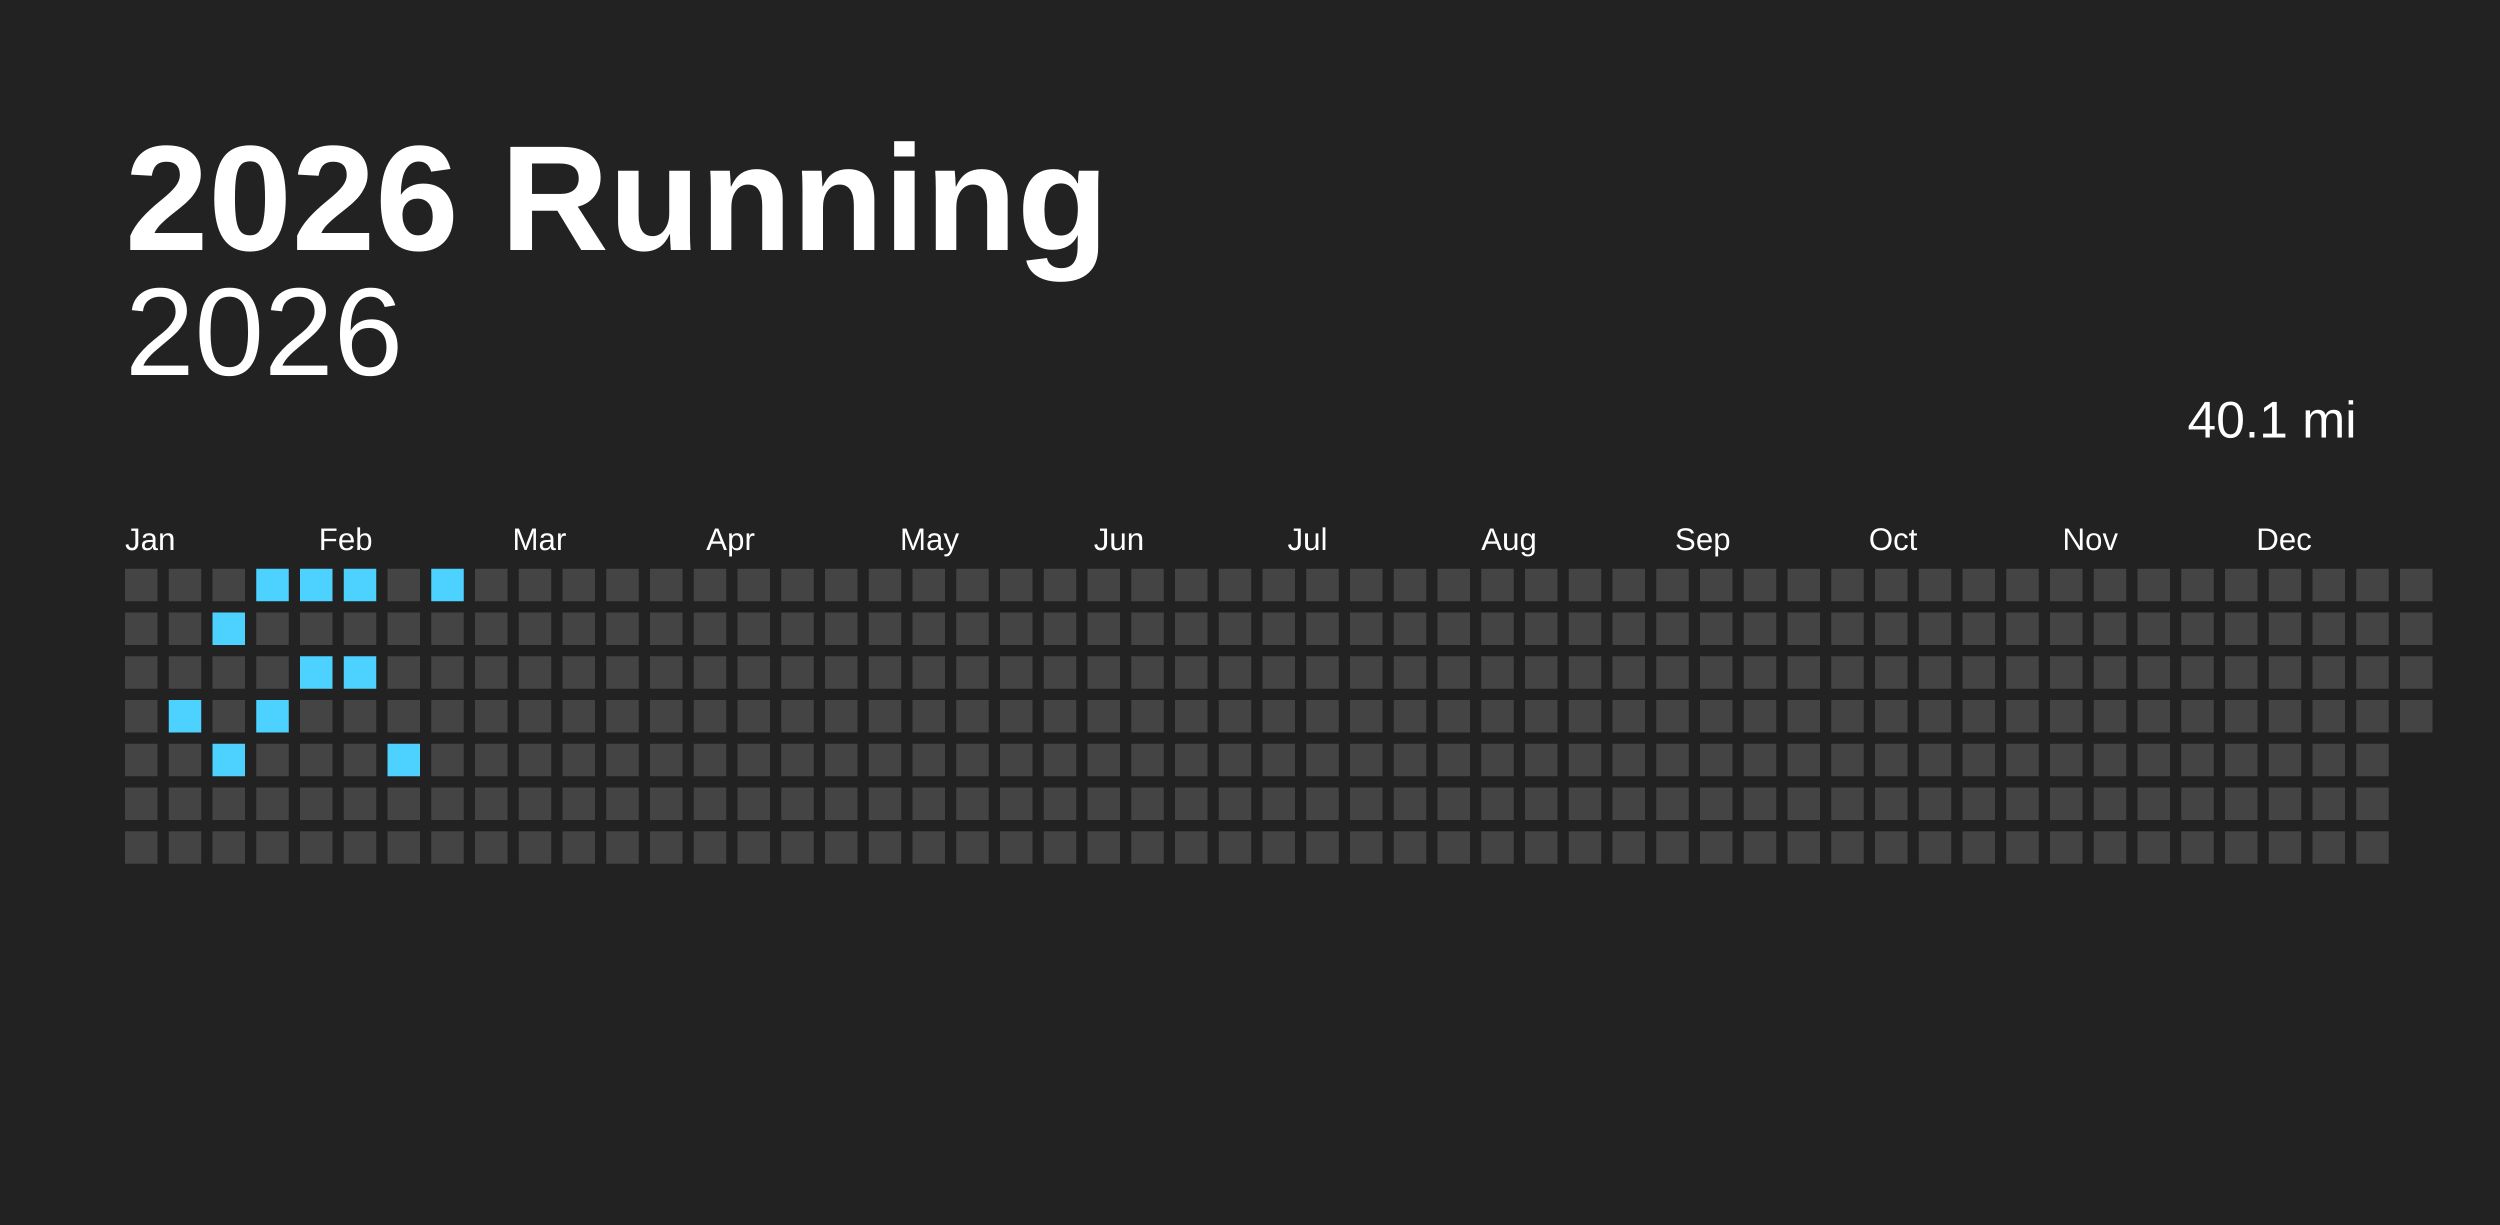
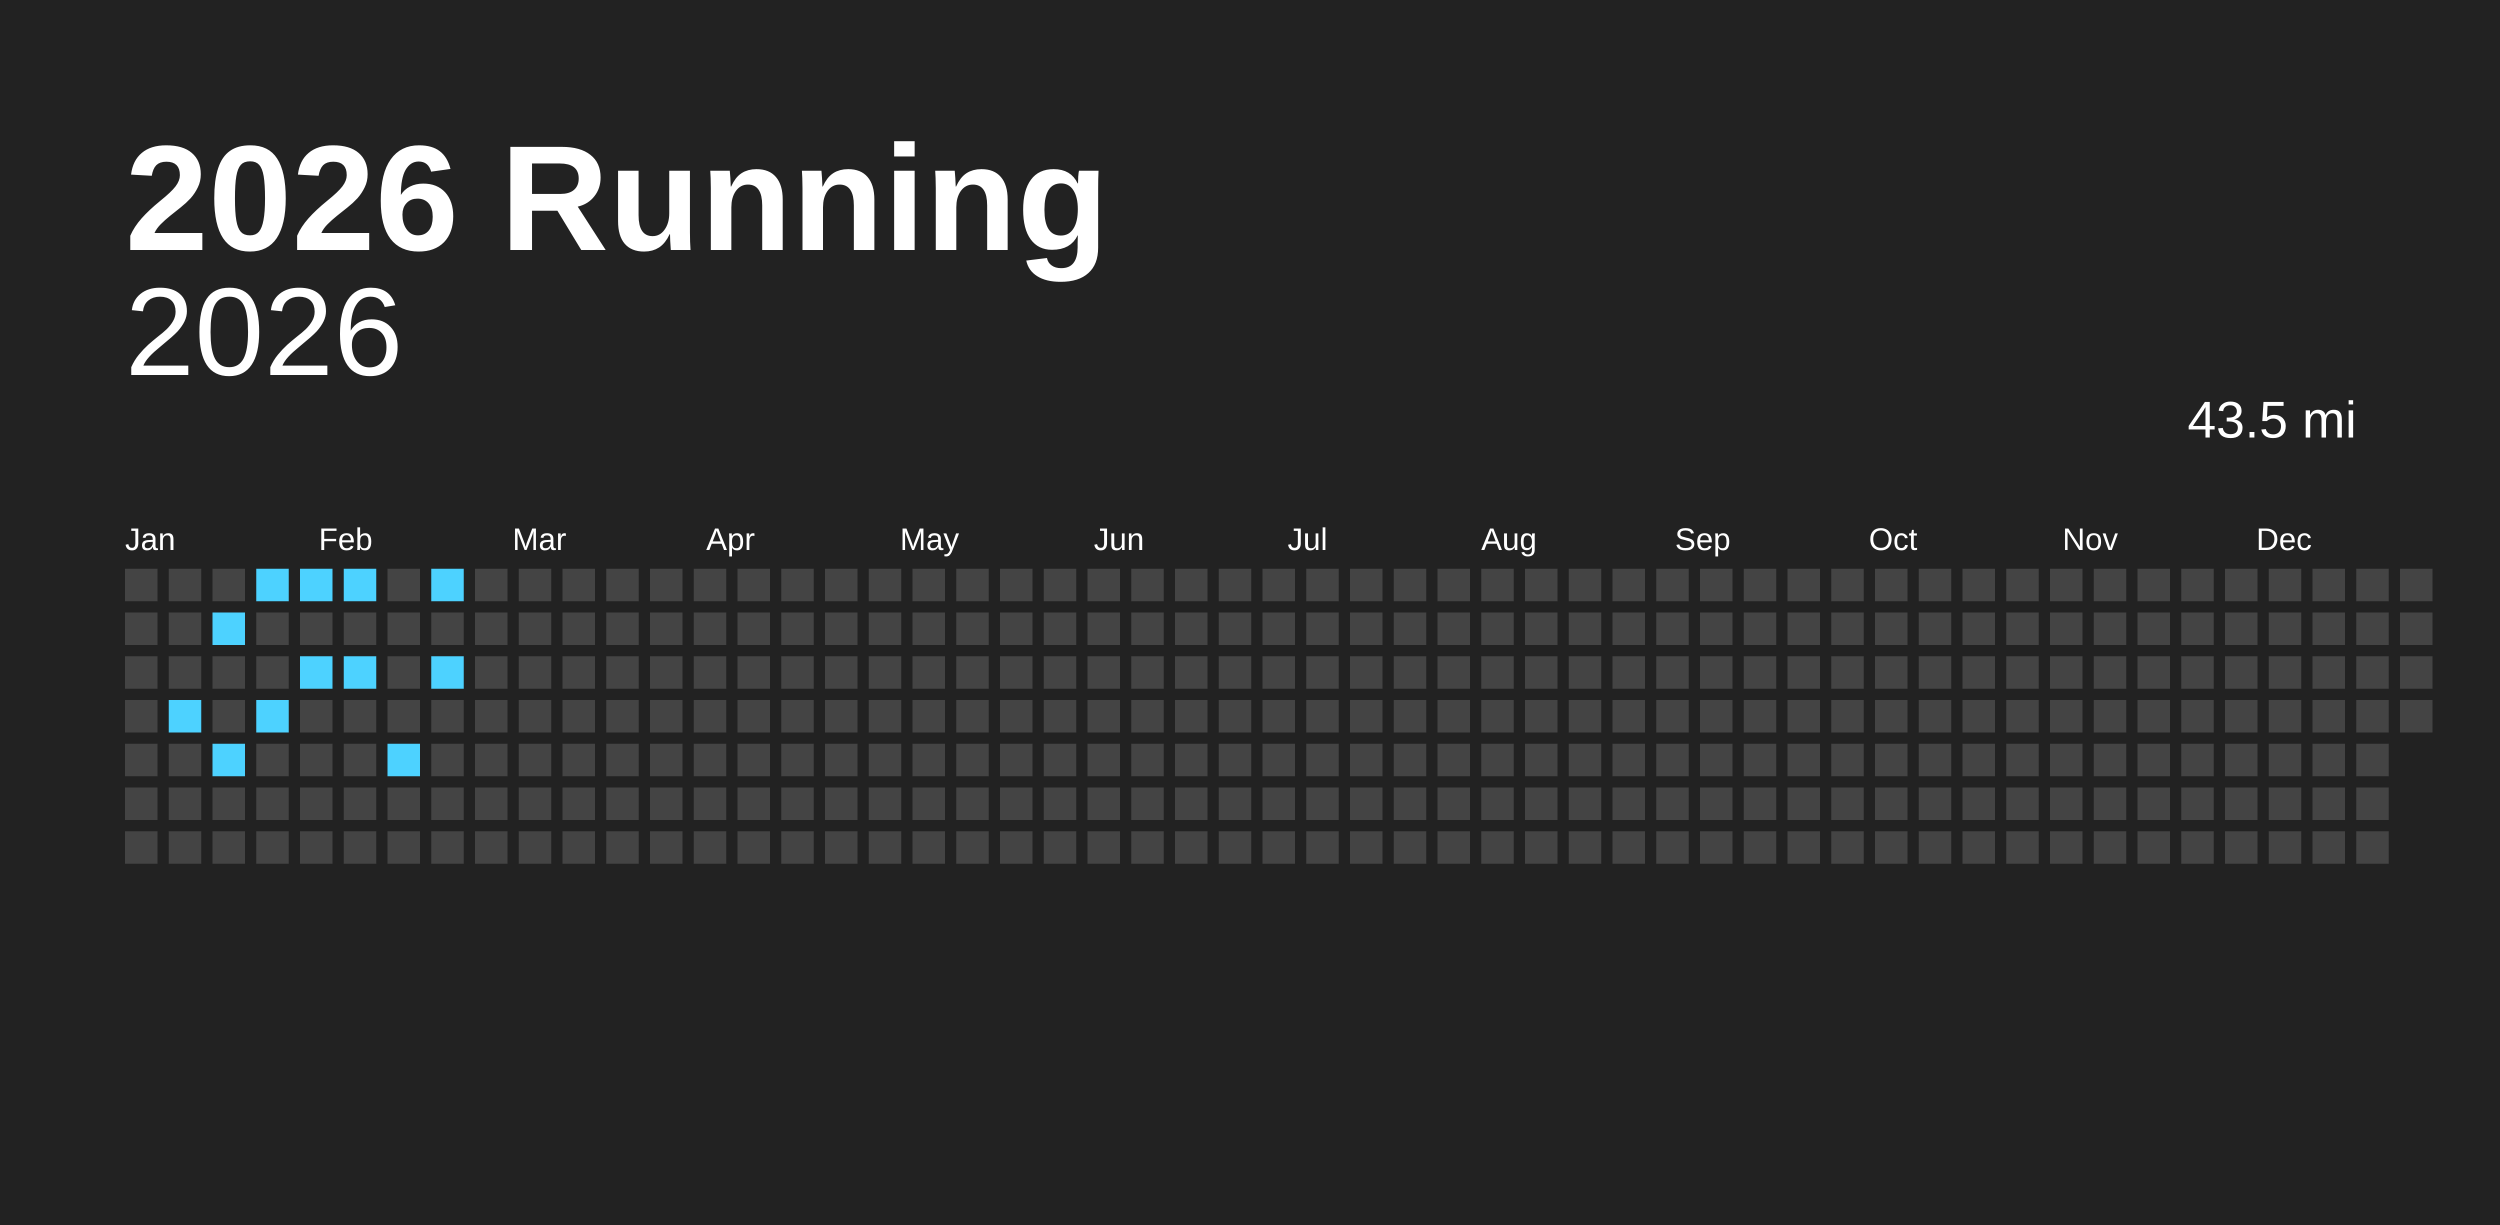
<svg xmlns="http://www.w3.org/2000/svg" baseProfile="full" height="98mm" version="1.1" viewBox="0,0,200,98" width="200mm">
  <defs />
  <rect fill="#222222" height="98" width="200" x="0" y="0" />
  <text fill="#FFFFFF" style="font-size:12px; font-family:Arial; font-weight:bold;" x="10" y="20">2026 Running</text>
  <text alignment-baseline="hanging" fill="#FFFFFF" style="font-size:10.0px; font-family:Arial;" x="10" y="30">2026</text>
-   <text alignment-baseline="hanging" fill="#FFFFFF" style="font-size:4.125px; font-family:Arial;" x="175" y="35">40.1 mi</text>
+   <text alignment-baseline="hanging" fill="#FFFFFF" style="font-size:4.125px; font-family:Arial;" x="175" y="35">43.5 mi</text>
  <text fill="#FFFFFF" style="font-size:2.5px; font-family:Arial" x="10.0" y="44">Jan</text>
  <text fill="#FFFFFF" style="font-size:2.5px; font-family:Arial" x="25.5" y="44">Feb</text>
  <text fill="#FFFFFF" style="font-size:2.5px; font-family:Arial" x="41.0" y="44">Mar</text>
  <text fill="#FFFFFF" style="font-size:2.5px; font-family:Arial" x="56.5" y="44">Apr</text>
  <text fill="#FFFFFF" style="font-size:2.5px; font-family:Arial" x="72.0" y="44">May</text>
  <text fill="#FFFFFF" style="font-size:2.5px; font-family:Arial" x="87.5" y="44">Jun</text>
  <text fill="#FFFFFF" style="font-size:2.5px; font-family:Arial" x="103.0" y="44">Jul</text>
  <text fill="#FFFFFF" style="font-size:2.5px; font-family:Arial" x="118.5" y="44">Aug</text>
  <text fill="#FFFFFF" style="font-size:2.5px; font-family:Arial" x="134.0" y="44">Sep</text>
  <text fill="#FFFFFF" style="font-size:2.5px; font-family:Arial" x="149.5" y="44">Oct</text>
  <text fill="#FFFFFF" style="font-size:2.5px; font-family:Arial" x="165.0" y="44">Nov</text>
  <text fill="#FFFFFF" style="font-size:2.5px; font-family:Arial" x="180.5" y="44">Dec</text>
  <rect fill="#444444" height="2.6" width="2.6" x="10.0" y="45.5" />
  <rect fill="#444444" height="2.6" width="2.6" x="10.0" y="49.0" />
  <rect fill="#444444" height="2.6" width="2.6" x="10.0" y="52.5" />
  <rect fill="#444444" height="2.6" width="2.6" x="10.0" y="56.0" />
  <rect fill="#444444" height="2.6" width="2.6" x="10.0" y="59.5" />
  <rect fill="#444444" height="2.6" width="2.6" x="10.0" y="63.0" />
  <rect fill="#444444" height="2.6" width="2.6" x="10.0" y="66.5" />
  <rect fill="#444444" height="2.6" width="2.6" x="13.5" y="45.5" />
  <rect fill="#444444" height="2.6" width="2.6" x="13.5" y="49.0" />
  <rect fill="#444444" height="2.6" width="2.6" x="13.5" y="52.5" />
  <rect fill="#4dd2ff" height="2.6" width="2.6" x="13.5" y="56.0" />
  <rect fill="#444444" height="2.6" width="2.6" x="13.5" y="59.5" />
  <rect fill="#444444" height="2.6" width="2.6" x="13.5" y="63.0" />
  <rect fill="#444444" height="2.6" width="2.6" x="13.5" y="66.5" />
  <rect fill="#444444" height="2.6" width="2.6" x="17.0" y="45.5" />
  <rect fill="#4dd2ff" height="2.6" width="2.6" x="17.0" y="49.0" />
  <rect fill="#444444" height="2.6" width="2.6" x="17.0" y="52.5" />
  <rect fill="#444444" height="2.6" width="2.6" x="17.0" y="56.0" />
  <rect fill="#4dd2ff" height="2.6" width="2.6" x="17.0" y="59.5" />
  <rect fill="#444444" height="2.6" width="2.6" x="17.0" y="63.0" />
  <rect fill="#444444" height="2.6" width="2.6" x="17.0" y="66.5" />
  <rect fill="#4dd2ff" height="2.6" width="2.6" x="20.5" y="45.5" />
  <rect fill="#444444" height="2.6" width="2.6" x="20.5" y="49.0" />
  <rect fill="#444444" height="2.6" width="2.6" x="20.5" y="52.5" />
  <rect fill="#4dd2ff" height="2.6" width="2.6" x="20.5" y="56.0" />
  <rect fill="#444444" height="2.6" width="2.6" x="20.5" y="59.5" />
  <rect fill="#444444" height="2.6" width="2.6" x="20.5" y="63.0" />
  <rect fill="#444444" height="2.6" width="2.6" x="20.5" y="66.5" />
  <rect fill="#4dd2ff" height="2.6" width="2.6" x="24.0" y="45.5" />
  <rect fill="#444444" height="2.6" width="2.6" x="24.0" y="49.0" />
  <rect fill="#4dd2ff" height="2.6" width="2.6" x="24.0" y="52.5" />
  <rect fill="#444444" height="2.6" width="2.6" x="24.0" y="56.0" />
  <rect fill="#444444" height="2.6" width="2.6" x="24.0" y="59.5" />
  <rect fill="#444444" height="2.6" width="2.6" x="24.0" y="63.0" />
  <rect fill="#444444" height="2.6" width="2.6" x="24.0" y="66.5" />
  <rect fill="#4dd2ff" height="2.6" width="2.6" x="27.5" y="45.5" />
  <rect fill="#444444" height="2.6" width="2.6" x="27.5" y="49.0" />
  <rect fill="#4dd2ff" height="2.6" width="2.6" x="27.5" y="52.5" />
  <rect fill="#444444" height="2.6" width="2.6" x="27.5" y="56.0" />
  <rect fill="#444444" height="2.6" width="2.6" x="27.5" y="59.5" />
  <rect fill="#444444" height="2.6" width="2.6" x="27.5" y="63.0" />
  <rect fill="#444444" height="2.6" width="2.6" x="27.5" y="66.5" />
  <rect fill="#444444" height="2.6" width="2.6" x="31.0" y="45.5" />
  <rect fill="#444444" height="2.6" width="2.6" x="31.0" y="49.0" />
  <rect fill="#444444" height="2.6" width="2.6" x="31.0" y="52.5" />
  <rect fill="#444444" height="2.6" width="2.6" x="31.0" y="56.0" />
  <rect fill="#4dd2ff" height="2.6" width="2.6" x="31.0" y="59.5" />
  <rect fill="#444444" height="2.6" width="2.6" x="31.0" y="63.0" />
  <rect fill="#444444" height="2.6" width="2.6" x="31.0" y="66.5" />
  <rect fill="#4dd2ff" height="2.6" width="2.6" x="34.5" y="45.5" />
  <rect fill="#444444" height="2.6" width="2.6" x="34.5" y="49.0" />
-   <rect fill="#444444" height="2.6" width="2.6" x="34.5" y="52.5" />
+   <rect fill="#4dd2ff" height="2.6" width="2.6" x="34.5" y="52.5" />
  <rect fill="#444444" height="2.6" width="2.6" x="34.5" y="56.0" />
  <rect fill="#444444" height="2.6" width="2.6" x="34.5" y="59.5" />
  <rect fill="#444444" height="2.6" width="2.6" x="34.5" y="63.0" />
  <rect fill="#444444" height="2.6" width="2.6" x="34.5" y="66.5" />
  <rect fill="#444444" height="2.6" width="2.6" x="38.0" y="45.5" />
  <rect fill="#444444" height="2.6" width="2.6" x="38.0" y="49.0" />
  <rect fill="#444444" height="2.6" width="2.6" x="38.0" y="52.5" />
  <rect fill="#444444" height="2.6" width="2.6" x="38.0" y="56.0" />
  <rect fill="#444444" height="2.6" width="2.6" x="38.0" y="59.5" />
  <rect fill="#444444" height="2.6" width="2.6" x="38.0" y="63.0" />
  <rect fill="#444444" height="2.6" width="2.6" x="38.0" y="66.5" />
  <rect fill="#444444" height="2.6" width="2.6" x="41.5" y="45.5" />
  <rect fill="#444444" height="2.6" width="2.6" x="41.5" y="49.0" />
  <rect fill="#444444" height="2.6" width="2.6" x="41.5" y="52.5" />
  <rect fill="#444444" height="2.6" width="2.6" x="41.5" y="56.0" />
  <rect fill="#444444" height="2.6" width="2.6" x="41.5" y="59.5" />
  <rect fill="#444444" height="2.6" width="2.6" x="41.5" y="63.0" />
  <rect fill="#444444" height="2.6" width="2.6" x="41.5" y="66.5" />
  <rect fill="#444444" height="2.6" width="2.6" x="45.0" y="45.5" />
  <rect fill="#444444" height="2.6" width="2.6" x="45.0" y="49.0" />
  <rect fill="#444444" height="2.6" width="2.6" x="45.0" y="52.5" />
  <rect fill="#444444" height="2.6" width="2.6" x="45.0" y="56.0" />
  <rect fill="#444444" height="2.6" width="2.6" x="45.0" y="59.5" />
  <rect fill="#444444" height="2.6" width="2.6" x="45.0" y="63.0" />
  <rect fill="#444444" height="2.6" width="2.6" x="45.0" y="66.5" />
  <rect fill="#444444" height="2.6" width="2.6" x="48.5" y="45.5" />
  <rect fill="#444444" height="2.6" width="2.6" x="48.5" y="49.0" />
  <rect fill="#444444" height="2.6" width="2.6" x="48.5" y="52.5" />
  <rect fill="#444444" height="2.6" width="2.6" x="48.5" y="56.0" />
  <rect fill="#444444" height="2.6" width="2.6" x="48.5" y="59.5" />
  <rect fill="#444444" height="2.6" width="2.6" x="48.5" y="63.0" />
  <rect fill="#444444" height="2.6" width="2.6" x="48.5" y="66.5" />
  <rect fill="#444444" height="2.6" width="2.6" x="52.0" y="45.5" />
  <rect fill="#444444" height="2.6" width="2.6" x="52.0" y="49.0" />
  <rect fill="#444444" height="2.6" width="2.6" x="52.0" y="52.5" />
  <rect fill="#444444" height="2.6" width="2.6" x="52.0" y="56.0" />
  <rect fill="#444444" height="2.6" width="2.6" x="52.0" y="59.5" />
  <rect fill="#444444" height="2.6" width="2.6" x="52.0" y="63.0" />
  <rect fill="#444444" height="2.6" width="2.6" x="52.0" y="66.5" />
  <rect fill="#444444" height="2.6" width="2.6" x="55.5" y="45.5" />
  <rect fill="#444444" height="2.6" width="2.6" x="55.5" y="49.0" />
  <rect fill="#444444" height="2.6" width="2.6" x="55.5" y="52.5" />
  <rect fill="#444444" height="2.6" width="2.6" x="55.5" y="56.0" />
  <rect fill="#444444" height="2.6" width="2.6" x="55.5" y="59.5" />
  <rect fill="#444444" height="2.6" width="2.6" x="55.5" y="63.0" />
  <rect fill="#444444" height="2.6" width="2.6" x="55.5" y="66.5" />
  <rect fill="#444444" height="2.6" width="2.6" x="59.0" y="45.5" />
  <rect fill="#444444" height="2.6" width="2.6" x="59.0" y="49.0" />
  <rect fill="#444444" height="2.6" width="2.6" x="59.0" y="52.5" />
  <rect fill="#444444" height="2.6" width="2.6" x="59.0" y="56.0" />
  <rect fill="#444444" height="2.6" width="2.6" x="59.0" y="59.5" />
  <rect fill="#444444" height="2.6" width="2.6" x="59.0" y="63.0" />
  <rect fill="#444444" height="2.6" width="2.6" x="59.0" y="66.5" />
  <rect fill="#444444" height="2.6" width="2.6" x="62.5" y="45.5" />
  <rect fill="#444444" height="2.6" width="2.6" x="62.5" y="49.0" />
  <rect fill="#444444" height="2.6" width="2.6" x="62.5" y="52.5" />
  <rect fill="#444444" height="2.6" width="2.6" x="62.5" y="56.0" />
  <rect fill="#444444" height="2.6" width="2.6" x="62.5" y="59.5" />
  <rect fill="#444444" height="2.6" width="2.6" x="62.5" y="63.0" />
  <rect fill="#444444" height="2.6" width="2.6" x="62.5" y="66.5" />
  <rect fill="#444444" height="2.6" width="2.6" x="66.0" y="45.5" />
  <rect fill="#444444" height="2.6" width="2.6" x="66.0" y="49.0" />
  <rect fill="#444444" height="2.6" width="2.6" x="66.0" y="52.5" />
  <rect fill="#444444" height="2.6" width="2.6" x="66.0" y="56.0" />
  <rect fill="#444444" height="2.6" width="2.6" x="66.0" y="59.5" />
  <rect fill="#444444" height="2.6" width="2.6" x="66.0" y="63.0" />
  <rect fill="#444444" height="2.6" width="2.6" x="66.0" y="66.5" />
  <rect fill="#444444" height="2.6" width="2.6" x="69.5" y="45.5" />
  <rect fill="#444444" height="2.6" width="2.6" x="69.5" y="49.0" />
  <rect fill="#444444" height="2.6" width="2.6" x="69.5" y="52.5" />
  <rect fill="#444444" height="2.6" width="2.6" x="69.5" y="56.0" />
  <rect fill="#444444" height="2.6" width="2.6" x="69.5" y="59.5" />
  <rect fill="#444444" height="2.6" width="2.6" x="69.5" y="63.0" />
  <rect fill="#444444" height="2.6" width="2.6" x="69.5" y="66.5" />
  <rect fill="#444444" height="2.6" width="2.6" x="73.0" y="45.5" />
  <rect fill="#444444" height="2.6" width="2.6" x="73.0" y="49.0" />
  <rect fill="#444444" height="2.6" width="2.6" x="73.0" y="52.5" />
  <rect fill="#444444" height="2.6" width="2.6" x="73.0" y="56.0" />
  <rect fill="#444444" height="2.6" width="2.6" x="73.0" y="59.5" />
  <rect fill="#444444" height="2.6" width="2.6" x="73.0" y="63.0" />
  <rect fill="#444444" height="2.6" width="2.6" x="73.0" y="66.5" />
  <rect fill="#444444" height="2.6" width="2.6" x="76.5" y="45.5" />
  <rect fill="#444444" height="2.6" width="2.6" x="76.5" y="49.0" />
  <rect fill="#444444" height="2.6" width="2.6" x="76.5" y="52.5" />
  <rect fill="#444444" height="2.6" width="2.6" x="76.5" y="56.0" />
  <rect fill="#444444" height="2.6" width="2.6" x="76.5" y="59.5" />
  <rect fill="#444444" height="2.6" width="2.6" x="76.5" y="63.0" />
  <rect fill="#444444" height="2.6" width="2.6" x="76.5" y="66.5" />
  <rect fill="#444444" height="2.6" width="2.6" x="80.0" y="45.5" />
  <rect fill="#444444" height="2.6" width="2.6" x="80.0" y="49.0" />
  <rect fill="#444444" height="2.6" width="2.6" x="80.0" y="52.5" />
  <rect fill="#444444" height="2.6" width="2.6" x="80.0" y="56.0" />
  <rect fill="#444444" height="2.6" width="2.6" x="80.0" y="59.5" />
  <rect fill="#444444" height="2.6" width="2.6" x="80.0" y="63.0" />
  <rect fill="#444444" height="2.6" width="2.6" x="80.0" y="66.5" />
  <rect fill="#444444" height="2.6" width="2.6" x="83.5" y="45.5" />
  <rect fill="#444444" height="2.6" width="2.6" x="83.5" y="49.0" />
  <rect fill="#444444" height="2.6" width="2.6" x="83.5" y="52.5" />
  <rect fill="#444444" height="2.6" width="2.6" x="83.5" y="56.0" />
  <rect fill="#444444" height="2.6" width="2.6" x="83.5" y="59.5" />
  <rect fill="#444444" height="2.6" width="2.6" x="83.5" y="63.0" />
  <rect fill="#444444" height="2.6" width="2.6" x="83.5" y="66.5" />
  <rect fill="#444444" height="2.6" width="2.6" x="87.0" y="45.5" />
  <rect fill="#444444" height="2.6" width="2.6" x="87.0" y="49.0" />
  <rect fill="#444444" height="2.6" width="2.6" x="87.0" y="52.5" />
  <rect fill="#444444" height="2.6" width="2.6" x="87.0" y="56.0" />
  <rect fill="#444444" height="2.6" width="2.6" x="87.0" y="59.5" />
  <rect fill="#444444" height="2.6" width="2.6" x="87.0" y="63.0" />
  <rect fill="#444444" height="2.6" width="2.6" x="87.0" y="66.5" />
  <rect fill="#444444" height="2.6" width="2.6" x="90.5" y="45.5" />
  <rect fill="#444444" height="2.6" width="2.6" x="90.5" y="49.0" />
  <rect fill="#444444" height="2.6" width="2.6" x="90.5" y="52.5" />
  <rect fill="#444444" height="2.6" width="2.6" x="90.5" y="56.0" />
  <rect fill="#444444" height="2.6" width="2.6" x="90.5" y="59.5" />
  <rect fill="#444444" height="2.6" width="2.6" x="90.5" y="63.0" />
  <rect fill="#444444" height="2.6" width="2.6" x="90.5" y="66.5" />
  <rect fill="#444444" height="2.6" width="2.6" x="94.0" y="45.5" />
  <rect fill="#444444" height="2.6" width="2.6" x="94.0" y="49.0" />
  <rect fill="#444444" height="2.6" width="2.6" x="94.0" y="52.5" />
  <rect fill="#444444" height="2.6" width="2.6" x="94.0" y="56.0" />
  <rect fill="#444444" height="2.6" width="2.6" x="94.0" y="59.5" />
  <rect fill="#444444" height="2.6" width="2.6" x="94.0" y="63.0" />
  <rect fill="#444444" height="2.6" width="2.6" x="94.0" y="66.5" />
  <rect fill="#444444" height="2.6" width="2.6" x="97.5" y="45.5" />
  <rect fill="#444444" height="2.6" width="2.6" x="97.5" y="49.0" />
  <rect fill="#444444" height="2.6" width="2.6" x="97.5" y="52.5" />
  <rect fill="#444444" height="2.6" width="2.6" x="97.5" y="56.0" />
  <rect fill="#444444" height="2.6" width="2.6" x="97.5" y="59.5" />
  <rect fill="#444444" height="2.6" width="2.6" x="97.5" y="63.0" />
  <rect fill="#444444" height="2.6" width="2.6" x="97.5" y="66.5" />
  <rect fill="#444444" height="2.6" width="2.6" x="101.0" y="45.5" />
  <rect fill="#444444" height="2.6" width="2.6" x="101.0" y="49.0" />
  <rect fill="#444444" height="2.6" width="2.6" x="101.0" y="52.5" />
  <rect fill="#444444" height="2.6" width="2.6" x="101.0" y="56.0" />
  <rect fill="#444444" height="2.6" width="2.6" x="101.0" y="59.5" />
  <rect fill="#444444" height="2.6" width="2.6" x="101.0" y="63.0" />
  <rect fill="#444444" height="2.6" width="2.6" x="101.0" y="66.5" />
  <rect fill="#444444" height="2.6" width="2.6" x="104.5" y="45.5" />
  <rect fill="#444444" height="2.6" width="2.6" x="104.5" y="49.0" />
  <rect fill="#444444" height="2.6" width="2.6" x="104.5" y="52.5" />
  <rect fill="#444444" height="2.6" width="2.6" x="104.5" y="56.0" />
  <rect fill="#444444" height="2.6" width="2.6" x="104.5" y="59.5" />
  <rect fill="#444444" height="2.6" width="2.6" x="104.5" y="63.0" />
  <rect fill="#444444" height="2.6" width="2.6" x="104.5" y="66.5" />
  <rect fill="#444444" height="2.6" width="2.6" x="108.0" y="45.5" />
  <rect fill="#444444" height="2.6" width="2.6" x="108.0" y="49.0" />
  <rect fill="#444444" height="2.6" width="2.6" x="108.0" y="52.5" />
  <rect fill="#444444" height="2.6" width="2.6" x="108.0" y="56.0" />
  <rect fill="#444444" height="2.6" width="2.6" x="108.0" y="59.5" />
  <rect fill="#444444" height="2.6" width="2.6" x="108.0" y="63.0" />
  <rect fill="#444444" height="2.6" width="2.6" x="108.0" y="66.5" />
  <rect fill="#444444" height="2.6" width="2.6" x="111.5" y="45.5" />
  <rect fill="#444444" height="2.6" width="2.6" x="111.5" y="49.0" />
  <rect fill="#444444" height="2.6" width="2.6" x="111.5" y="52.5" />
  <rect fill="#444444" height="2.6" width="2.6" x="111.5" y="56.0" />
  <rect fill="#444444" height="2.6" width="2.6" x="111.5" y="59.5" />
  <rect fill="#444444" height="2.6" width="2.6" x="111.5" y="63.0" />
  <rect fill="#444444" height="2.6" width="2.6" x="111.5" y="66.5" />
  <rect fill="#444444" height="2.6" width="2.6" x="115.0" y="45.5" />
  <rect fill="#444444" height="2.6" width="2.6" x="115.0" y="49.0" />
  <rect fill="#444444" height="2.6" width="2.6" x="115.0" y="52.5" />
  <rect fill="#444444" height="2.6" width="2.6" x="115.0" y="56.0" />
  <rect fill="#444444" height="2.6" width="2.6" x="115.0" y="59.5" />
  <rect fill="#444444" height="2.6" width="2.6" x="115.0" y="63.0" />
  <rect fill="#444444" height="2.6" width="2.6" x="115.0" y="66.5" />
  <rect fill="#444444" height="2.6" width="2.6" x="118.5" y="45.5" />
  <rect fill="#444444" height="2.6" width="2.6" x="118.5" y="49.0" />
  <rect fill="#444444" height="2.6" width="2.6" x="118.5" y="52.5" />
  <rect fill="#444444" height="2.6" width="2.6" x="118.5" y="56.0" />
  <rect fill="#444444" height="2.6" width="2.6" x="118.5" y="59.5" />
  <rect fill="#444444" height="2.6" width="2.6" x="118.5" y="63.0" />
  <rect fill="#444444" height="2.6" width="2.6" x="118.5" y="66.5" />
  <rect fill="#444444" height="2.6" width="2.6" x="122.0" y="45.5" />
  <rect fill="#444444" height="2.6" width="2.6" x="122.0" y="49.0" />
  <rect fill="#444444" height="2.6" width="2.6" x="122.0" y="52.5" />
  <rect fill="#444444" height="2.6" width="2.6" x="122.0" y="56.0" />
  <rect fill="#444444" height="2.6" width="2.6" x="122.0" y="59.5" />
  <rect fill="#444444" height="2.6" width="2.6" x="122.0" y="63.0" />
  <rect fill="#444444" height="2.6" width="2.6" x="122.0" y="66.5" />
  <rect fill="#444444" height="2.6" width="2.6" x="125.5" y="45.5" />
  <rect fill="#444444" height="2.6" width="2.6" x="125.5" y="49.0" />
  <rect fill="#444444" height="2.6" width="2.6" x="125.5" y="52.5" />
  <rect fill="#444444" height="2.6" width="2.6" x="125.5" y="56.0" />
  <rect fill="#444444" height="2.6" width="2.6" x="125.5" y="59.5" />
  <rect fill="#444444" height="2.6" width="2.6" x="125.5" y="63.0" />
  <rect fill="#444444" height="2.6" width="2.6" x="125.5" y="66.5" />
  <rect fill="#444444" height="2.6" width="2.6" x="129.0" y="45.5" />
  <rect fill="#444444" height="2.6" width="2.6" x="129.0" y="49.0" />
  <rect fill="#444444" height="2.6" width="2.6" x="129.0" y="52.5" />
  <rect fill="#444444" height="2.6" width="2.6" x="129.0" y="56.0" />
  <rect fill="#444444" height="2.6" width="2.6" x="129.0" y="59.5" />
  <rect fill="#444444" height="2.6" width="2.6" x="129.0" y="63.0" />
  <rect fill="#444444" height="2.6" width="2.6" x="129.0" y="66.5" />
  <rect fill="#444444" height="2.6" width="2.6" x="132.5" y="45.5" />
  <rect fill="#444444" height="2.6" width="2.6" x="132.5" y="49.0" />
  <rect fill="#444444" height="2.6" width="2.6" x="132.5" y="52.5" />
  <rect fill="#444444" height="2.6" width="2.6" x="132.5" y="56.0" />
  <rect fill="#444444" height="2.6" width="2.6" x="132.5" y="59.5" />
  <rect fill="#444444" height="2.6" width="2.6" x="132.5" y="63.0" />
  <rect fill="#444444" height="2.6" width="2.6" x="132.5" y="66.5" />
  <rect fill="#444444" height="2.6" width="2.6" x="136.0" y="45.5" />
  <rect fill="#444444" height="2.6" width="2.6" x="136.0" y="49.0" />
  <rect fill="#444444" height="2.6" width="2.6" x="136.0" y="52.5" />
  <rect fill="#444444" height="2.6" width="2.6" x="136.0" y="56.0" />
  <rect fill="#444444" height="2.6" width="2.6" x="136.0" y="59.5" />
  <rect fill="#444444" height="2.6" width="2.6" x="136.0" y="63.0" />
  <rect fill="#444444" height="2.6" width="2.6" x="136.0" y="66.5" />
  <rect fill="#444444" height="2.6" width="2.6" x="139.5" y="45.5" />
  <rect fill="#444444" height="2.6" width="2.6" x="139.5" y="49.0" />
  <rect fill="#444444" height="2.6" width="2.6" x="139.5" y="52.5" />
  <rect fill="#444444" height="2.6" width="2.6" x="139.5" y="56.0" />
  <rect fill="#444444" height="2.6" width="2.6" x="139.5" y="59.5" />
  <rect fill="#444444" height="2.6" width="2.6" x="139.5" y="63.0" />
  <rect fill="#444444" height="2.6" width="2.6" x="139.5" y="66.5" />
  <rect fill="#444444" height="2.6" width="2.6" x="143.0" y="45.5" />
  <rect fill="#444444" height="2.6" width="2.6" x="143.0" y="49.0" />
  <rect fill="#444444" height="2.6" width="2.6" x="143.0" y="52.5" />
  <rect fill="#444444" height="2.6" width="2.6" x="143.0" y="56.0" />
  <rect fill="#444444" height="2.6" width="2.6" x="143.0" y="59.5" />
  <rect fill="#444444" height="2.6" width="2.6" x="143.0" y="63.0" />
  <rect fill="#444444" height="2.6" width="2.6" x="143.0" y="66.5" />
  <rect fill="#444444" height="2.6" width="2.6" x="146.5" y="45.5" />
  <rect fill="#444444" height="2.6" width="2.6" x="146.5" y="49.0" />
  <rect fill="#444444" height="2.6" width="2.6" x="146.5" y="52.5" />
  <rect fill="#444444" height="2.6" width="2.6" x="146.5" y="56.0" />
  <rect fill="#444444" height="2.6" width="2.6" x="146.5" y="59.5" />
  <rect fill="#444444" height="2.6" width="2.6" x="146.5" y="63.0" />
  <rect fill="#444444" height="2.6" width="2.6" x="146.5" y="66.5" />
  <rect fill="#444444" height="2.6" width="2.6" x="150.0" y="45.5" />
  <rect fill="#444444" height="2.6" width="2.6" x="150.0" y="49.0" />
  <rect fill="#444444" height="2.6" width="2.6" x="150.0" y="52.5" />
  <rect fill="#444444" height="2.6" width="2.6" x="150.0" y="56.0" />
  <rect fill="#444444" height="2.6" width="2.6" x="150.0" y="59.5" />
  <rect fill="#444444" height="2.6" width="2.6" x="150.0" y="63.0" />
  <rect fill="#444444" height="2.6" width="2.6" x="150.0" y="66.5" />
  <rect fill="#444444" height="2.6" width="2.6" x="153.5" y="45.5" />
  <rect fill="#444444" height="2.6" width="2.6" x="153.5" y="49.0" />
  <rect fill="#444444" height="2.6" width="2.6" x="153.5" y="52.5" />
  <rect fill="#444444" height="2.6" width="2.6" x="153.5" y="56.0" />
  <rect fill="#444444" height="2.6" width="2.6" x="153.5" y="59.5" />
  <rect fill="#444444" height="2.6" width="2.6" x="153.5" y="63.0" />
  <rect fill="#444444" height="2.6" width="2.6" x="153.5" y="66.5" />
  <rect fill="#444444" height="2.6" width="2.6" x="157.0" y="45.5" />
  <rect fill="#444444" height="2.6" width="2.6" x="157.0" y="49.0" />
  <rect fill="#444444" height="2.6" width="2.6" x="157.0" y="52.5" />
  <rect fill="#444444" height="2.6" width="2.6" x="157.0" y="56.0" />
  <rect fill="#444444" height="2.6" width="2.6" x="157.0" y="59.5" />
  <rect fill="#444444" height="2.6" width="2.6" x="157.0" y="63.0" />
  <rect fill="#444444" height="2.6" width="2.6" x="157.0" y="66.5" />
  <rect fill="#444444" height="2.6" width="2.6" x="160.5" y="45.5" />
  <rect fill="#444444" height="2.6" width="2.6" x="160.5" y="49.0" />
  <rect fill="#444444" height="2.6" width="2.6" x="160.5" y="52.5" />
  <rect fill="#444444" height="2.6" width="2.6" x="160.5" y="56.0" />
  <rect fill="#444444" height="2.6" width="2.6" x="160.5" y="59.5" />
  <rect fill="#444444" height="2.6" width="2.6" x="160.5" y="63.0" />
  <rect fill="#444444" height="2.6" width="2.6" x="160.5" y="66.5" />
  <rect fill="#444444" height="2.6" width="2.6" x="164.0" y="45.5" />
  <rect fill="#444444" height="2.6" width="2.6" x="164.0" y="49.0" />
  <rect fill="#444444" height="2.6" width="2.6" x="164.0" y="52.5" />
  <rect fill="#444444" height="2.6" width="2.6" x="164.0" y="56.0" />
  <rect fill="#444444" height="2.6" width="2.6" x="164.0" y="59.5" />
  <rect fill="#444444" height="2.6" width="2.6" x="164.0" y="63.0" />
  <rect fill="#444444" height="2.6" width="2.6" x="164.0" y="66.5" />
  <rect fill="#444444" height="2.6" width="2.6" x="167.5" y="45.5" />
  <rect fill="#444444" height="2.6" width="2.6" x="167.5" y="49.0" />
  <rect fill="#444444" height="2.6" width="2.6" x="167.5" y="52.5" />
  <rect fill="#444444" height="2.6" width="2.6" x="167.5" y="56.0" />
  <rect fill="#444444" height="2.6" width="2.6" x="167.5" y="59.5" />
  <rect fill="#444444" height="2.6" width="2.6" x="167.5" y="63.0" />
  <rect fill="#444444" height="2.6" width="2.6" x="167.5" y="66.5" />
  <rect fill="#444444" height="2.6" width="2.6" x="171.0" y="45.5" />
  <rect fill="#444444" height="2.6" width="2.6" x="171.0" y="49.0" />
  <rect fill="#444444" height="2.6" width="2.6" x="171.0" y="52.5" />
  <rect fill="#444444" height="2.6" width="2.6" x="171.0" y="56.0" />
  <rect fill="#444444" height="2.6" width="2.6" x="171.0" y="59.5" />
  <rect fill="#444444" height="2.6" width="2.6" x="171.0" y="63.0" />
  <rect fill="#444444" height="2.6" width="2.6" x="171.0" y="66.5" />
  <rect fill="#444444" height="2.6" width="2.6" x="174.5" y="45.5" />
  <rect fill="#444444" height="2.6" width="2.6" x="174.5" y="49.0" />
  <rect fill="#444444" height="2.6" width="2.6" x="174.5" y="52.5" />
  <rect fill="#444444" height="2.6" width="2.6" x="174.5" y="56.0" />
  <rect fill="#444444" height="2.6" width="2.6" x="174.5" y="59.5" />
  <rect fill="#444444" height="2.6" width="2.6" x="174.5" y="63.0" />
  <rect fill="#444444" height="2.6" width="2.6" x="174.5" y="66.5" />
  <rect fill="#444444" height="2.6" width="2.6" x="178.0" y="45.5" />
  <rect fill="#444444" height="2.6" width="2.6" x="178.0" y="49.0" />
  <rect fill="#444444" height="2.6" width="2.6" x="178.0" y="52.5" />
  <rect fill="#444444" height="2.6" width="2.6" x="178.0" y="56.0" />
  <rect fill="#444444" height="2.6" width="2.6" x="178.0" y="59.5" />
  <rect fill="#444444" height="2.6" width="2.6" x="178.0" y="63.0" />
  <rect fill="#444444" height="2.6" width="2.6" x="178.0" y="66.5" />
  <rect fill="#444444" height="2.6" width="2.6" x="181.5" y="45.5" />
  <rect fill="#444444" height="2.6" width="2.6" x="181.5" y="49.0" />
  <rect fill="#444444" height="2.6" width="2.6" x="181.5" y="52.5" />
  <rect fill="#444444" height="2.6" width="2.6" x="181.5" y="56.0" />
  <rect fill="#444444" height="2.6" width="2.6" x="181.5" y="59.5" />
  <rect fill="#444444" height="2.6" width="2.6" x="181.5" y="63.0" />
  <rect fill="#444444" height="2.6" width="2.6" x="181.5" y="66.5" />
  <rect fill="#444444" height="2.6" width="2.6" x="185.0" y="45.5" />
  <rect fill="#444444" height="2.6" width="2.6" x="185.0" y="49.0" />
  <rect fill="#444444" height="2.6" width="2.6" x="185.0" y="52.5" />
  <rect fill="#444444" height="2.6" width="2.6" x="185.0" y="56.0" />
  <rect fill="#444444" height="2.6" width="2.6" x="185.0" y="59.5" />
  <rect fill="#444444" height="2.6" width="2.6" x="185.0" y="63.0" />
  <rect fill="#444444" height="2.6" width="2.6" x="185.0" y="66.5" />
  <rect fill="#444444" height="2.6" width="2.6" x="188.5" y="45.5" />
  <rect fill="#444444" height="2.6" width="2.6" x="188.5" y="49.0" />
  <rect fill="#444444" height="2.6" width="2.6" x="188.5" y="52.5" />
  <rect fill="#444444" height="2.6" width="2.6" x="188.5" y="56.0" />
  <rect fill="#444444" height="2.6" width="2.6" x="188.5" y="59.5" />
  <rect fill="#444444" height="2.6" width="2.6" x="188.5" y="63.0" />
  <rect fill="#444444" height="2.6" width="2.6" x="188.5" y="66.5" />
  <rect fill="#444444" height="2.6" width="2.6" x="192.0" y="45.5" />
  <rect fill="#444444" height="2.6" width="2.6" x="192.0" y="49.0" />
  <rect fill="#444444" height="2.6" width="2.6" x="192.0" y="52.5" />
  <rect fill="#444444" height="2.6" width="2.6" x="192.0" y="56.0" />
</svg>
